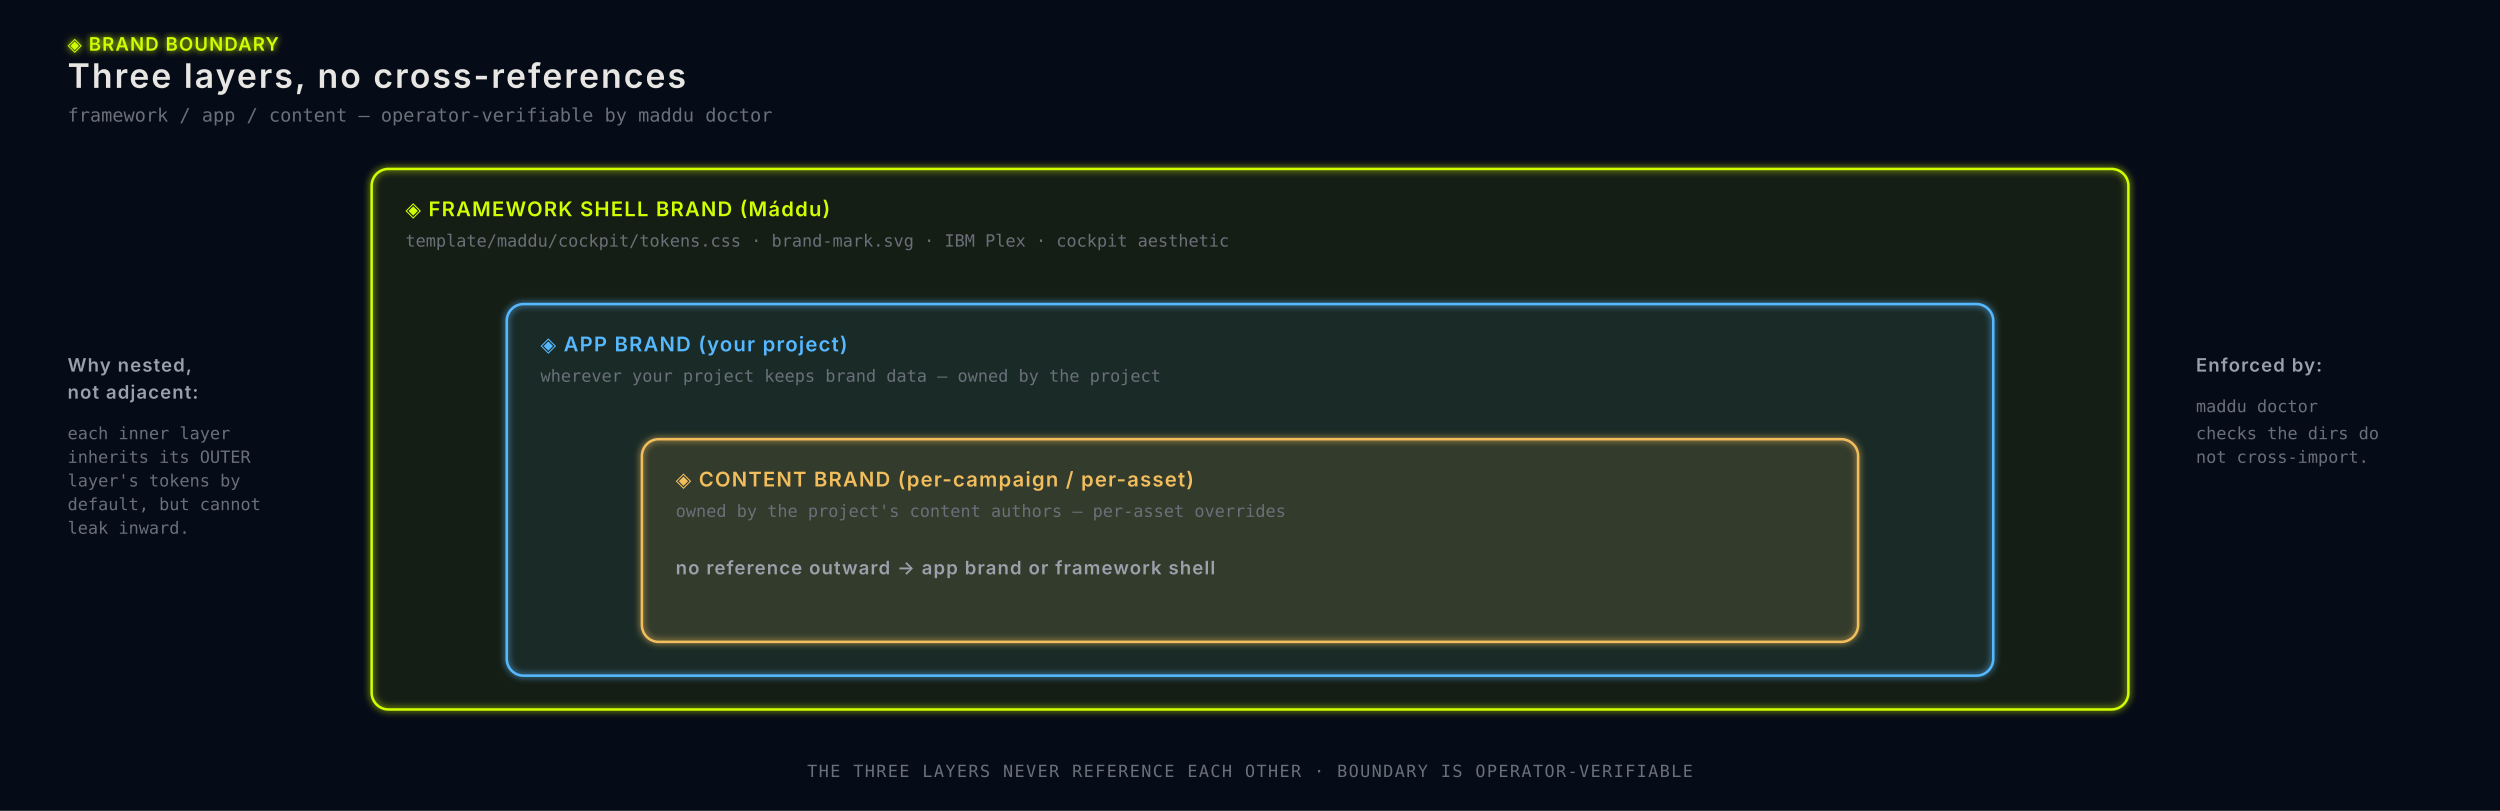
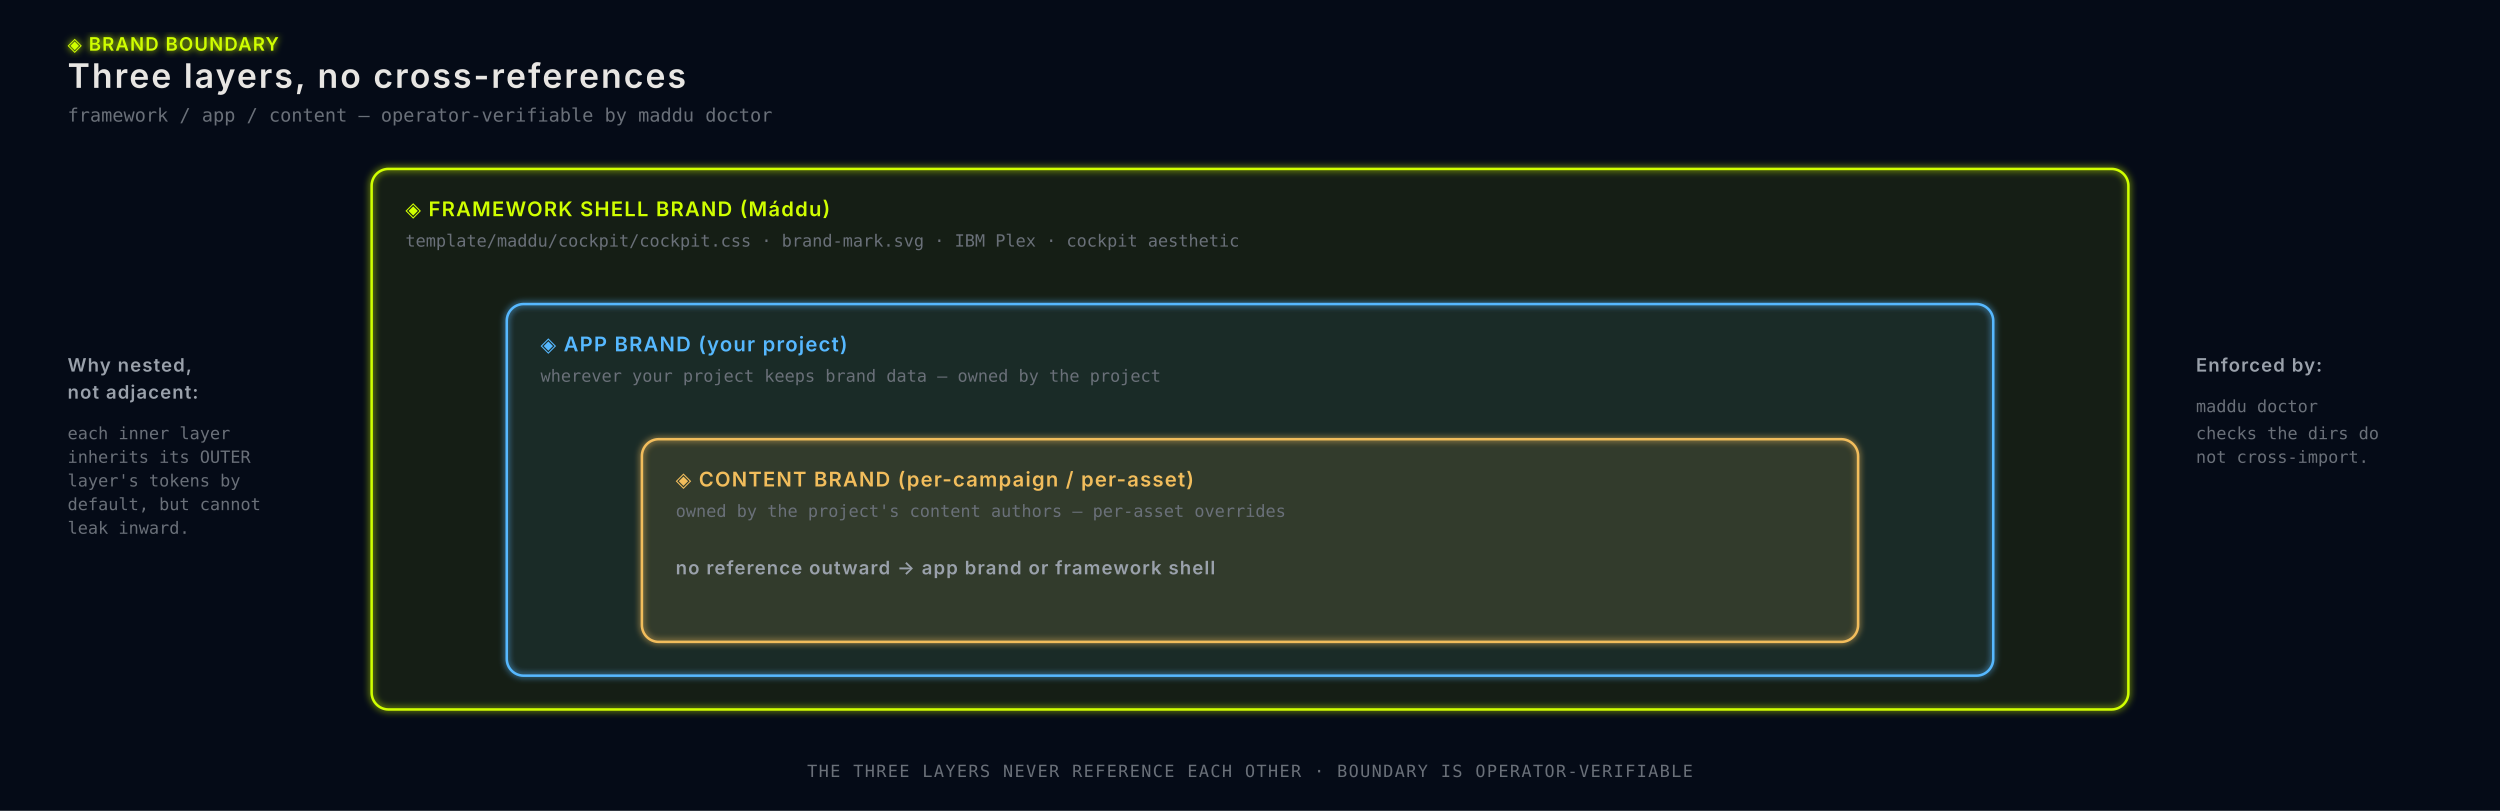
<svg xmlns="http://www.w3.org/2000/svg" viewBox="0 0 1480 480" width="100%" preserveAspectRatio="xMidYMid meet" role="img" aria-label="Máddu three-layer brand boundary">
  <defs>
    <style>
      .canvas    { fill: #050B17; }
      .ring-1    { fill: rgba(208,255,0,0.04); stroke: #D0FF00; stroke-width: 1.5; }
      .ring-2    { fill: rgba(86,184,255,0.04); stroke: #56B8FF; stroke-width: 1.5; }
      .ring-3    { fill: rgba(242,189,92,0.06); stroke: #F2BD5C; stroke-width: 1.5; }
      .cond-b    { font-family: 'IBM Plex Sans Condensed','Inter','Helvetica Neue',sans-serif; font-weight: 600; letter-spacing: 0.06em; }
      .mono      { font-family: 'IBM Plex Mono','JetBrains Mono','Consolas',monospace; }
    </style>
    <filter id="glow-lime" x="-30%" y="-30%" width="160%" height="160%">
      <feGaussianBlur stdDeviation="2.2" result="b" />
      <feMerge>
        <feMergeNode in="b" />
        <feMergeNode in="SourceGraphic" />
      </feMerge>
    </filter>
    <filter id="glow-cyan" x="-30%" y="-30%" width="160%" height="160%">
      <feGaussianBlur stdDeviation="2.0" result="b" />
      <feMerge>
        <feMergeNode in="b" />
        <feMergeNode in="SourceGraphic" />
      </feMerge>
    </filter>
    <filter id="glow-warm" x="-30%" y="-30%" width="160%" height="160%">
      <feGaussianBlur stdDeviation="2.0" result="b" />
      <feMerge>
        <feMergeNode in="b" />
        <feMergeNode in="SourceGraphic" />
      </feMerge>
    </filter>
  </defs>
  <rect class="canvas" width="1480" height="480" />
  <g transform="translate(40,30)">
    <text x="0" y="0" class="cond-b" fill="#D0FF00" font-size="11" letter-spacing="0.14em" filter="url(#glow-lime)">◈ BRAND BOUNDARY</text>
    <text x="0" y="22" class="cond-b" fill="#E8E6E3" font-size="20">Three layers, no cross-references</text>
    <text x="0" y="42" class="mono" fill="#6a7079" font-size="11">framework / app / content — operator-verifiable by maddu doctor</text>
  </g>
  <g transform="translate(220,100)">
    <rect class="ring-1" width="1040" height="320" rx="10" filter="url(#glow-lime)" />
    <text x="20" y="28" class="cond-b" fill="#D0FF00" font-size="12" letter-spacing="0.10em">◈ FRAMEWORK SHELL BRAND (Máddu)</text>
-     <text x="20" y="46" class="mono" fill="#6a7079" font-size="10">template/maddu/cockpit/tokens.css · brand-mark.svg · IBM Plex · cockpit aesthetic</text>
+     <text x="20" y="46" class="mono" fill="#6a7079" font-size="10">template/maddu/cockpit/cockpit.css · brand-mark.svg · IBM Plex · cockpit aesthetic</text>
    <g transform="translate(80,80)">
      <rect class="ring-2" width="880" height="220" rx="10" filter="url(#glow-cyan)" />
      <text x="20" y="28" class="cond-b" fill="#56B8FF" font-size="12" letter-spacing="0.10em">◈ APP BRAND (your project)</text>
      <text x="20" y="46" class="mono" fill="#6a7079" font-size="10">wherever your project keeps brand data — owned by the project</text>
      <g transform="translate(80,80)">
        <rect class="ring-3" width="720" height="120" rx="10" filter="url(#glow-warm)" />
        <text x="20" y="28" class="cond-b" fill="#F2BD5C" font-size="12" letter-spacing="0.10em">◈ CONTENT BRAND (per-campaign / per-asset)</text>
        <text x="20" y="46" class="mono" fill="#6a7079" font-size="10">owned by the project's content authors — per-asset overrides</text>
        <text x="20" y="80" class="cond-b" fill="#9aa1ab" font-size="11" letter-spacing="0.04em">no reference outward → app brand or framework shell</text>
      </g>
    </g>
  </g>
  <g transform="translate(40,220)">
    <text x="0" y="0" class="cond-b" fill="#9aa1ab" font-size="11" letter-spacing="0.04em">Why nested,</text>
    <text x="0" y="16" class="cond-b" fill="#9aa1ab" font-size="11" letter-spacing="0.04em">not adjacent:</text>
    <text x="0" y="40" class="mono" fill="#6a7079" font-size="10">each inner layer</text>
    <text x="0" y="54" class="mono" fill="#6a7079" font-size="10">inherits its OUTER</text>
    <text x="0" y="68" class="mono" fill="#6a7079" font-size="10">layer's tokens by</text>
    <text x="0" y="82" class="mono" fill="#6a7079" font-size="10">default, but cannot</text>
    <text x="0" y="96" class="mono" fill="#6a7079" font-size="10">leak inward.</text>
  </g>
  <g transform="translate(1300,220)">
    <text x="0" y="0" class="cond-b" fill="#9aa1ab" font-size="11" letter-spacing="0.04em">Enforced by:</text>
    <text x="0" y="24" class="mono" fill="#6a7079" font-size="10">maddu doctor</text>
    <text x="0" y="40" class="mono" fill="#6a7079" font-size="10">checks the dirs do</text>
    <text x="0" y="54" class="mono" fill="#6a7079" font-size="10">not cross-import.</text>
  </g>
  <g transform="translate(740,460)">
    <text x="0" y="0" class="mono" fill="#6a7079" font-size="10" text-anchor="middle" letter-spacing="0.08em">THE THREE LAYERS NEVER REFERENCE EACH OTHER · BOUNDARY IS OPERATOR-VERIFIABLE</text>
  </g>
</svg>
